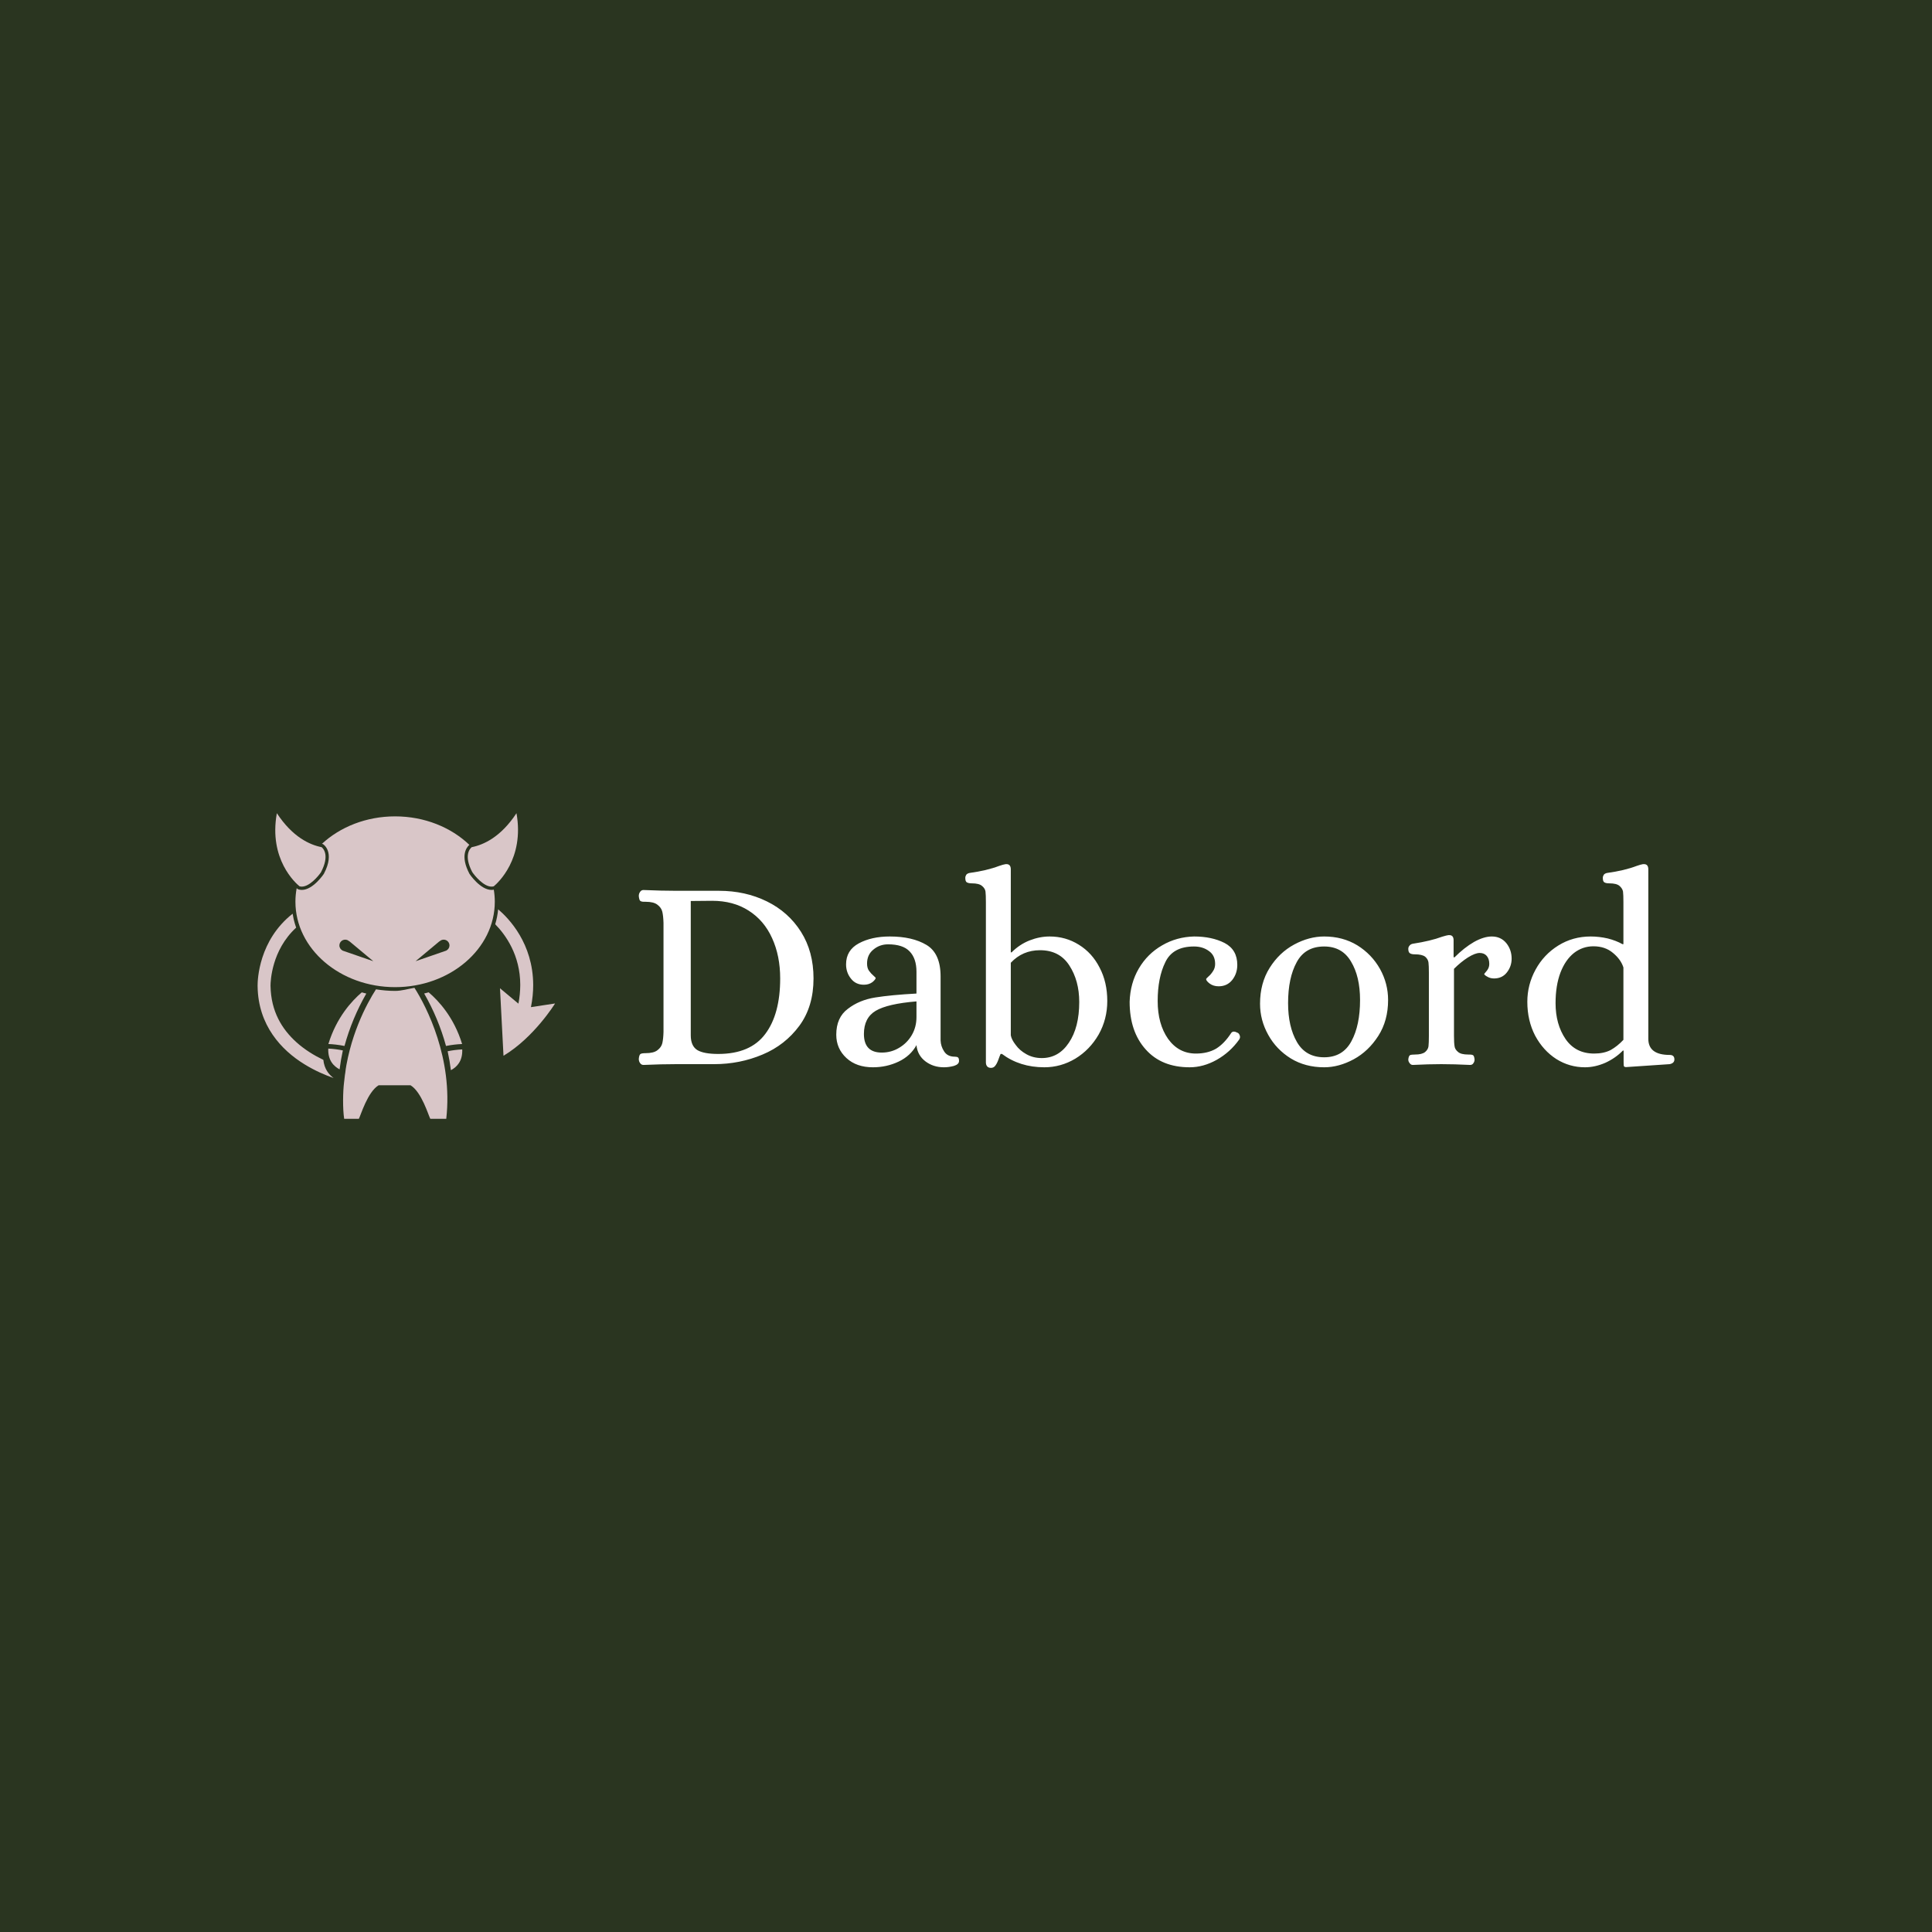
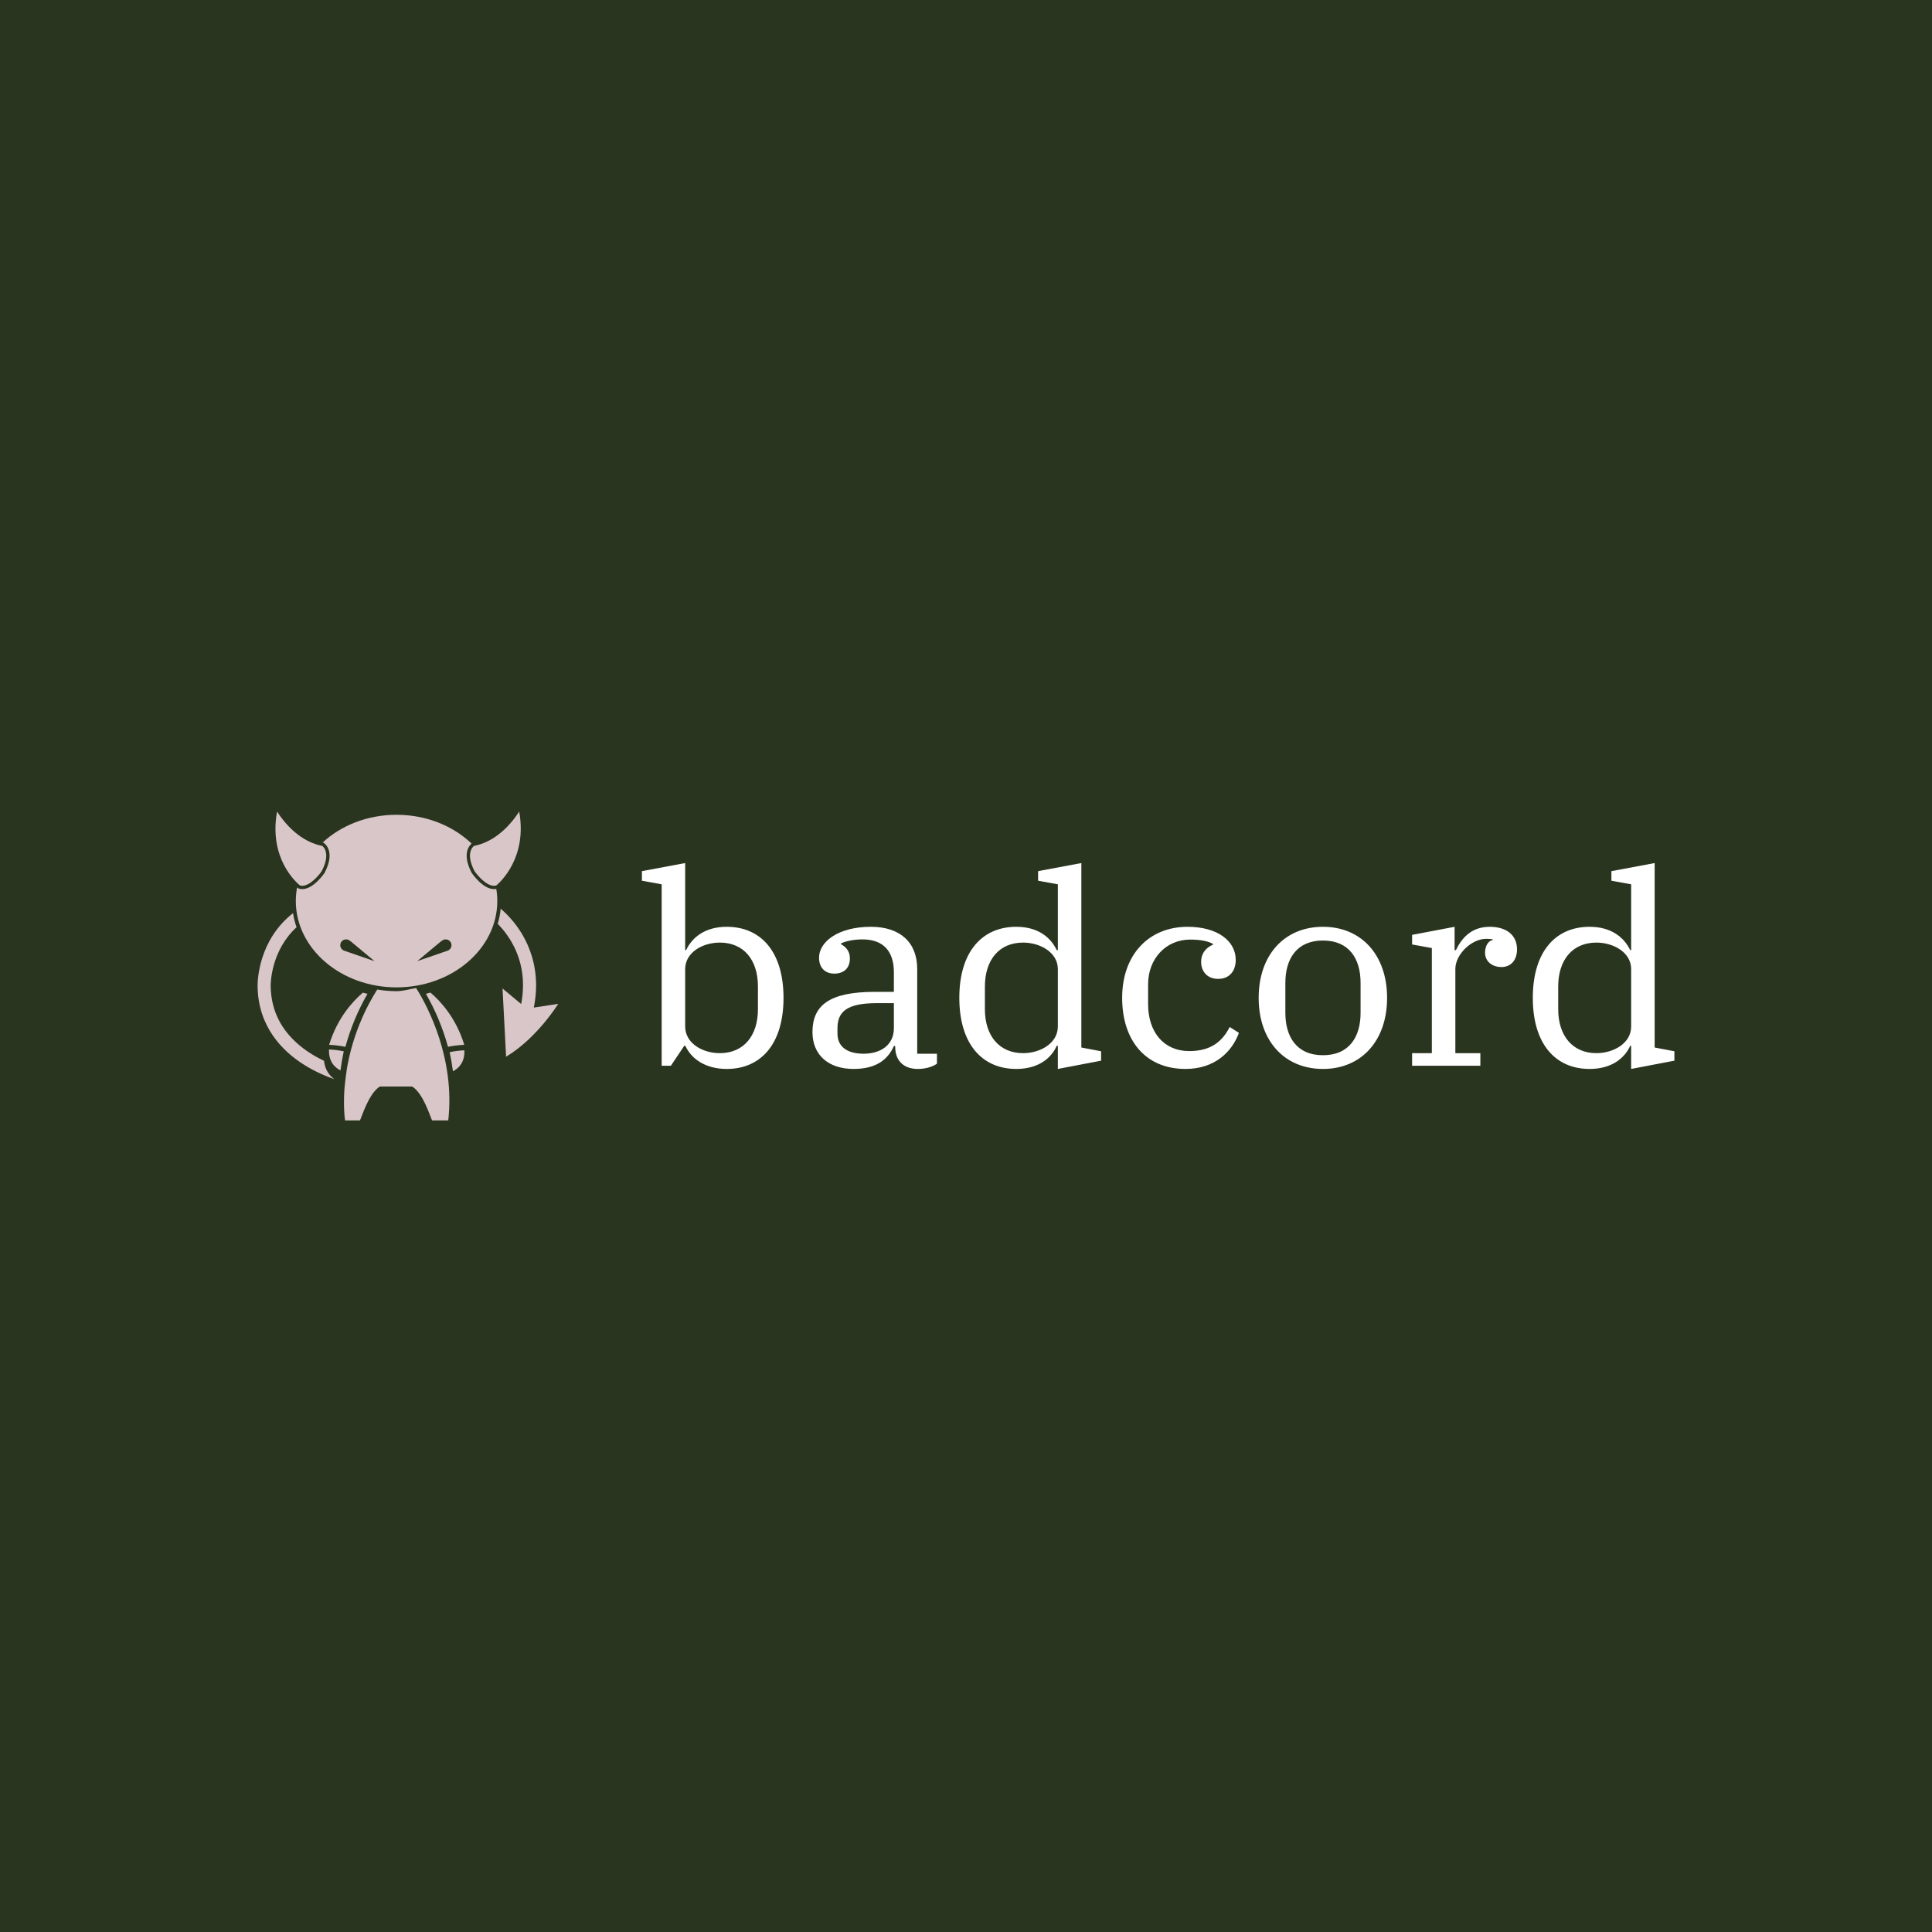
<svg xmlns="http://www.w3.org/2000/svg" data-v-fde0c5aa="" viewBox="0 0 300 300" class="iconLeft">
  <defs data-v-fde0c5aa="" />
  <rect data-v-fde0c5aa="" fill="#2A3520" x="0" y="0" width="300px" height="300px" class="logo-background-square" />
  <defs data-v-fde0c5aa="" />
-   <g data-v-fde0c5aa="" id="6fc45f45-ba25-4c04-b61f-c862f715932c" fill="#FFFFFF" transform="matrix(3.045038,0,0,3.045038,97.36454,126.4771)">
-     <path d="M0.84 12.77L0.84 12.77Q0.73 12.77 0.67 12.68L0.67 12.68L0.67 12.68Q0.60 12.59 0.60 12.46L0.60 12.46L0.60 12.46Q0.62 12.25 0.69 12.21L0.69 12.21L0.69 12.21Q0.76 12.17 0.95 12.17L0.95 12.17L0.95 12.17Q1.36 12.17 1.55 12.02L1.55 12.02L1.55 12.02Q1.75 11.87 1.80 11.66L1.80 11.66L1.80 11.66Q1.85 11.44 1.86 11.09L1.86 11.09L1.86 5.53L1.86 5.53Q1.85 5.18 1.80 4.96L1.80 4.96L1.80 4.96Q1.75 4.75 1.55 4.60L1.55 4.60L1.55 4.60Q1.36 4.45 0.95 4.45L0.95 4.45L0.87 4.45L0.87 4.45Q0.73 4.45 0.67 4.40L0.67 4.40L0.67 4.40Q0.62 4.35 0.60 4.16L0.60 4.16L0.60 4.16Q0.60 4.03 0.67 3.94L0.67 3.94L0.67 3.94Q0.73 3.85 0.84 3.85L0.84 3.85L0.84 3.85Q1.76 3.89 2.51 3.89L2.51 3.89L4.69 3.89L4.69 3.89Q6.03 3.89 7.13 4.43L7.13 4.43L7.13 4.43Q8.23 4.97 8.87 5.98L8.87 5.98L8.87 5.98Q9.51 6.99 9.51 8.36L9.51 8.36L9.51 8.36Q9.51 9.79 8.79 10.77L8.79 10.77L8.79 10.77Q8.06 11.76 6.91 12.24L6.91 12.24L6.91 12.24Q5.75 12.73 4.44 12.73L4.44 12.73L2.51 12.73L2.51 12.73Q1.76 12.73 0.84 12.77L0.84 12.77ZM4.65 12.21L4.65 12.21Q6.29 12.21 7.05 11.19L7.05 11.19L7.05 11.19Q7.81 10.18 7.81 8.36L7.81 8.36L7.81 8.36Q7.81 7.21 7.40 6.31L7.40 6.31L7.40 6.31Q6.99 5.40 6.20 4.90L6.20 4.90L6.20 4.90Q5.42 4.40 4.34 4.40L4.34 4.40L3.25 4.41L3.25 11.26L3.25 11.26Q3.25 11.80 3.58 12.01L3.58 12.01L3.58 12.01Q3.91 12.21 4.65 12.21L4.65 12.21ZM12.54 12.89L12.54 12.89Q11.70 12.89 11.19 12.42L11.19 12.42L11.19 12.42Q10.67 11.94 10.67 11.23L10.67 11.23L10.67 11.23Q10.67 10.35 11.26 9.91L11.26 9.91L11.26 9.91Q11.84 9.46 12.66 9.33L12.66 9.33L12.66 9.33Q13.47 9.20 14.76 9.13L14.76 9.13L14.76 8.02L14.76 8.02Q14.76 7.34 14.41 6.98L14.41 6.98L14.41 6.98Q14.07 6.62 13.31 6.62L13.31 6.62L13.31 6.62Q12.88 6.62 12.56 6.89L12.56 6.89L12.56 6.89Q12.24 7.15 12.24 7.60L12.24 7.60L12.24 7.60Q12.24 7.83 12.34 7.97L12.34 7.97L12.34 7.97Q12.45 8.12 12.57 8.22L12.57 8.22L12.57 8.22Q12.68 8.32 12.68 8.33L12.68 8.33L12.68 8.33Q12.68 8.41 12.51 8.55L12.51 8.55L12.51 8.55Q12.33 8.68 12.08 8.68L12.08 8.68L12.08 8.68Q11.66 8.68 11.42 8.37L11.42 8.37L11.42 8.37Q11.17 8.06 11.17 7.64L11.17 7.64L11.17 7.64Q11.17 6.92 11.82 6.57L11.82 6.57L11.82 6.57Q12.47 6.22 13.40 6.22L13.40 6.22L13.40 6.22Q14.55 6.22 15.27 6.65L15.27 6.65L15.27 6.65Q15.99 7.08 15.99 8.26L15.99 8.26L15.99 11.52L15.99 11.52Q16.00 11.82 16.17 12.08L16.17 12.08L16.17 12.08Q16.34 12.35 16.72 12.35L16.72 12.35L16.72 12.35Q16.83 12.35 16.88 12.39L16.88 12.39L16.88 12.39Q16.93 12.43 16.93 12.57L16.93 12.57L16.93 12.57Q16.93 12.74 16.67 12.82L16.67 12.82L16.67 12.82Q16.41 12.89 16.16 12.89L16.16 12.89L16.16 12.89Q15.62 12.89 15.22 12.59L15.22 12.59L15.22 12.59Q14.81 12.28 14.76 11.76L14.76 11.76L14.76 11.76Q14.46 12.31 13.85 12.60L13.85 12.60L13.85 12.60Q13.24 12.89 12.54 12.89L12.54 12.89ZM12.99 12.14L12.99 12.14Q13.47 12.14 13.87 11.90L13.87 11.90L13.87 11.90Q14.28 11.66 14.52 11.25L14.52 11.25L14.52 11.25Q14.76 10.84 14.76 10.33L14.76 10.33L14.76 9.53L14.76 9.53Q13.29 9.65 12.68 10.01L12.68 10.01L12.68 10.01Q12.08 10.37 12.08 11.19L12.08 11.19L12.08 11.19Q12.08 12.14 12.99 12.14L12.99 12.14ZM18.56 12.92L18.56 12.92Q18.44 12.92 18.37 12.85L18.37 12.85L18.37 12.85Q18.30 12.77 18.30 12.64L18.30 12.64L18.30 4.47L18.30 4.47Q18.30 4.10 18.28 3.93L18.28 3.93L18.28 3.93Q18.26 3.77 18.10 3.64L18.10 3.64L18.10 3.64Q17.95 3.51 17.58 3.51L17.58 3.51L17.58 3.51Q17.42 3.51 17.33 3.46L17.33 3.46L17.33 3.46Q17.25 3.42 17.25 3.23L17.25 3.23L17.25 3.23Q17.25 3.15 17.30 3.07L17.30 3.07L17.30 3.07Q17.36 3.00 17.47 2.98L17.47 2.98L17.47 2.98Q18.35 2.86 18.98 2.62L18.98 2.62L18.98 2.62Q19.18 2.55 19.31 2.53L19.31 2.53L19.35 2.53L19.35 2.53Q19.57 2.53 19.57 2.80L19.57 2.80L19.57 7.03L19.61 7.03L19.61 7.03Q20.02 6.62 20.53 6.42L20.53 6.42L20.53 6.42Q21.04 6.22 21.55 6.22L21.55 6.22L21.55 6.22Q22.37 6.22 23.04 6.64L23.04 6.64L23.04 6.64Q23.72 7.06 24.10 7.81L24.10 7.81L24.10 7.81Q24.49 8.55 24.49 9.51L24.49 9.51L24.49 9.51Q24.49 10.44 24.05 11.22L24.05 11.22L24.05 11.22Q23.60 12.00 22.86 12.45L22.86 12.45L22.86 12.45Q22.12 12.89 21.28 12.89L21.28 12.89L21.28 12.89Q20.03 12.89 19.12 12.21L19.12 12.21L19.05 12.21L19.05 12.21Q19.00 12.32 18.93 12.52L18.93 12.52L18.93 12.52Q18.86 12.71 18.77 12.82L18.77 12.82L18.77 12.82Q18.69 12.92 18.56 12.92L18.56 12.92ZM21.15 12.42L21.15 12.42Q22.01 12.42 22.53 11.64L22.53 11.64L22.53 11.64Q23.06 10.86 23.06 9.56L23.06 9.56L23.06 9.56Q23.06 8.47 22.55 7.69L22.55 7.69L22.55 7.69Q22.05 6.92 21.06 6.92L21.06 6.92L21.06 6.92Q20.17 6.92 19.57 7.56L19.57 7.56L19.57 11.26L19.57 11.26Q19.61 11.48 19.82 11.75L19.82 11.75L19.82 11.75Q20.02 12.03 20.36 12.22L20.36 12.22L20.36 12.22Q20.71 12.42 21.15 12.42L21.15 12.42ZM28.69 12.89L28.69 12.89Q27.26 12.89 26.45 11.98L26.45 11.98L26.45 11.98Q25.63 11.07 25.63 9.55L25.63 9.55L25.63 9.55Q25.66 8.60 26.10 7.85L26.10 7.85L26.10 7.85Q26.54 7.10 27.29 6.67L27.29 6.67L27.29 6.67Q28.03 6.24 28.92 6.22L28.92 6.22L28.92 6.22Q29.82 6.22 30.47 6.55L30.47 6.55L30.47 6.55Q31.12 6.89 31.12 7.67L31.12 7.67L31.12 7.67Q31.12 8.11 30.86 8.44L30.86 8.44L30.86 8.44Q30.60 8.76 30.17 8.76L30.17 8.76L30.17 8.76Q29.90 8.76 29.71 8.62L29.71 8.62L29.71 8.62Q29.53 8.48 29.53 8.39L29.53 8.39L29.53 8.39Q29.53 8.37 29.65 8.26L29.65 8.26L29.65 8.26Q29.78 8.15 29.88 7.99L29.88 7.99L29.88 7.99Q29.99 7.83 29.99 7.62L29.99 7.62L29.99 7.62Q29.99 7.18 29.67 6.96L29.67 6.96L29.67 6.96Q29.36 6.73 28.91 6.73L28.91 6.73L28.91 6.73Q27.83 6.73 27.45 7.53L27.45 7.53L27.45 7.53Q27.06 8.32 27.06 9.51L27.06 9.51L27.06 9.51Q27.06 10.68 27.59 11.44L27.59 11.44L27.59 11.44Q28.13 12.19 29.01 12.19L29.01 12.19L29.01 12.19Q29.61 12.19 30.04 11.94L30.04 11.94L30.04 11.94Q30.46 11.68 30.81 11.14L30.81 11.14L30.81 11.14Q30.86 11.07 30.95 11.07L30.95 11.07L30.95 11.07Q31.02 11.07 31.11 11.12L31.11 11.12L31.11 11.12Q31.18 11.14 31.22 11.21L31.22 11.21L31.22 11.21Q31.26 11.28 31.26 11.35L31.26 11.35L31.26 11.35Q31.26 11.40 31.22 11.47L31.22 11.47L31.22 11.47Q30.76 12.12 30.07 12.51L30.07 12.51L30.07 12.51Q29.39 12.89 28.69 12.89L28.69 12.89ZM35.55 12.89L35.55 12.89Q34.59 12.89 33.85 12.44L33.85 12.44L33.85 12.44Q33.11 11.98 32.70 11.24L32.70 11.24L32.70 11.24Q32.28 10.49 32.28 9.65L32.28 9.65L32.28 9.65Q32.28 8.60 32.77 7.82L32.77 7.82L32.77 7.82Q33.26 7.04 34.02 6.63L34.02 6.63L34.02 6.63Q34.78 6.22 35.55 6.22L35.55 6.22L35.55 6.22Q36.50 6.22 37.24 6.67L37.24 6.67L37.24 6.67Q37.98 7.13 38.40 7.88L38.40 7.88L38.40 7.88Q38.81 8.62 38.81 9.46L38.81 9.46L38.81 9.46Q38.81 10.51 38.31 11.29L38.31 11.29L38.31 11.29Q37.81 12.07 37.06 12.48L37.06 12.48L37.06 12.48Q36.30 12.89 35.55 12.89L35.55 12.89ZM35.55 12.38L35.55 12.38Q36.50 12.38 36.94 11.56L36.94 11.56L36.94 11.56Q37.38 10.75 37.38 9.46L37.38 9.46L37.38 9.46Q37.38 8.26 36.92 7.50L36.92 7.50L36.92 7.50Q36.47 6.73 35.55 6.73L35.55 6.73L35.55 6.73Q34.58 6.73 34.15 7.53L34.15 7.53L34.15 7.53Q33.71 8.33 33.71 9.62L33.71 9.62L33.71 9.62Q33.71 10.82 34.16 11.60L34.16 11.60L34.16 11.60Q34.61 12.38 35.55 12.38L35.55 12.38ZM40.07 12.77L40.07 12.77Q39.97 12.77 39.91 12.68L39.91 12.68L39.91 12.68Q39.84 12.60 39.84 12.49L39.84 12.49L39.84 12.49Q39.86 12.31 39.93 12.27L39.93 12.27L39.93 12.27Q40.00 12.24 40.18 12.24L40.18 12.24L40.18 12.24Q40.54 12.24 40.70 12.11L40.70 12.11L40.70 12.11Q40.85 11.98 40.87 11.82L40.87 11.82L40.87 11.82Q40.89 11.65 40.89 11.28L40.89 11.28L40.89 8.08L40.89 8.08Q40.89 7.71 40.87 7.55L40.87 7.55L40.87 7.55Q40.85 7.38 40.70 7.25L40.70 7.25L40.70 7.25Q40.54 7.13 40.18 7.13L40.18 7.13L40.18 7.13Q40.01 7.13 39.93 7.08L39.93 7.08L39.93 7.08Q39.84 7.03 39.84 6.85L39.84 6.85L39.84 6.85Q39.84 6.76 39.90 6.69L39.90 6.69L39.90 6.69Q39.96 6.61 40.07 6.59L40.07 6.59L40.07 6.59Q40.98 6.45 41.57 6.23L41.57 6.23L41.57 6.23Q41.80 6.16 41.89 6.15L41.89 6.15L41.93 6.15L41.93 6.15Q42.15 6.15 42.15 6.41L42.15 6.41L42.15 7.28L42.20 7.28L42.20 7.28Q42.69 6.79 43.19 6.50L43.19 6.50L43.19 6.50Q43.69 6.22 44.10 6.22L44.10 6.22L44.10 6.22Q44.56 6.22 44.84 6.56L44.84 6.56L44.84 6.56Q45.11 6.90 45.11 7.35L45.11 7.35L45.11 7.35Q45.11 7.74 44.87 8.05L44.87 8.05L44.87 8.05Q44.63 8.36 44.21 8.36L44.21 8.36L44.21 8.36Q44.02 8.36 43.87 8.27L43.87 8.27L43.87 8.27Q43.72 8.19 43.71 8.13L43.71 8.13L43.71 8.13Q43.72 8.11 43.85 7.96L43.85 7.96L43.85 7.96Q43.97 7.81 43.97 7.62L43.97 7.62L43.97 7.62Q43.97 7.36 43.84 7.21L43.84 7.21L43.84 7.21Q43.71 7.06 43.48 7.06L43.48 7.06L43.48 7.06Q43.25 7.06 42.88 7.29L42.88 7.29L42.88 7.29Q42.52 7.52 42.17 7.87L42.17 7.87L42.17 11.28L42.17 11.28Q42.17 11.65 42.20 11.82L42.20 11.82L42.20 11.82Q42.22 11.98 42.38 12.11L42.38 12.11L42.38 12.11Q42.53 12.24 42.90 12.24L42.90 12.24L42.98 12.24L42.98 12.24Q43.09 12.24 43.15 12.28L43.15 12.28L43.15 12.28Q43.20 12.32 43.22 12.49L43.22 12.49L43.22 12.49Q43.22 12.60 43.16 12.68L43.16 12.68L43.16 12.68Q43.11 12.77 42.99 12.77L42.99 12.77L42.99 12.77Q42.18 12.73 41.52 12.73L41.52 12.73L41.52 12.73Q40.89 12.73 40.07 12.77L40.07 12.77ZM48.85 12.89L48.85 12.89Q48.06 12.89 47.39 12.47L47.39 12.47L47.39 12.47Q46.72 12.04 46.31 11.28L46.31 11.28L46.31 11.28Q45.91 10.51 45.91 9.55L45.91 9.55L45.91 9.55Q45.91 8.68 46.33 7.91L46.33 7.91L46.33 7.91Q46.75 7.14 47.49 6.68L47.49 6.68L47.49 6.68Q48.23 6.22 49.14 6.22L49.14 6.22L49.14 6.22Q49.57 6.22 50.01 6.32L50.01 6.32L50.01 6.32Q50.44 6.43 50.76 6.61L50.76 6.61L50.81 6.61L50.81 4.47L50.81 4.47Q50.81 4.10 50.79 3.93L50.79 3.93L50.79 3.93Q50.76 3.77 50.61 3.64L50.61 3.64L50.61 3.64Q50.46 3.51 50.09 3.51L50.09 3.51L50.09 3.51Q49.92 3.51 49.84 3.46L49.84 3.46L49.84 3.46Q49.76 3.42 49.76 3.23L49.76 3.23L49.76 3.23Q49.76 3.15 49.81 3.07L49.81 3.07L49.81 3.07Q49.87 3.00 49.98 2.98L49.98 2.98L49.98 2.98Q50.86 2.86 51.49 2.62L51.49 2.62L51.49 2.62Q51.69 2.55 51.81 2.53L51.81 2.53L51.86 2.53L51.86 2.53Q52.08 2.53 52.08 2.80L52.08 2.80L52.08 11.44L52.08 11.44Q52.08 12.26 53.17 12.26L53.17 12.26L53.17 12.26Q53.41 12.26 53.41 12.49L53.41 12.49L53.41 12.49Q53.41 12.68 53.17 12.73L53.17 12.73L50.95 12.88L50.95 12.88Q50.85 12.88 50.83 12.82L50.83 12.82L50.83 12.82Q50.82 12.75 50.82 12.60L50.82 12.60L50.82 12.04L50.78 12.04L50.78 12.04Q50.41 12.42 49.89 12.66L49.89 12.66L49.89 12.66Q49.36 12.89 48.85 12.89L48.85 12.89ZM49.32 12.19L49.32 12.19Q49.81 12.19 50.16 12.01L50.16 12.01L50.16 12.01Q50.50 11.82 50.81 11.49L50.81 11.49L50.81 7.80L50.81 7.80Q50.68 7.39 50.28 7.06L50.28 7.06L50.28 7.06Q49.88 6.72 49.28 6.72L49.28 6.72L49.28 6.72Q48.73 6.72 48.29 7.06L48.29 7.06L48.29 7.06Q47.85 7.41 47.60 8.06L47.60 8.06L47.60 8.06Q47.35 8.72 47.35 9.62L47.35 9.62L47.35 9.62Q47.35 10.70 47.86 11.45L47.86 11.45L47.86 11.45Q48.37 12.19 49.32 12.19L49.32 12.19Z" />
+   <g data-v-fde0c5aa="" id="08c1b7e0-ef3c-48d5-92cd-7b69b2131097" fill="#FFFFFF" transform="matrix(2.919726,0,0,2.919726,98.65593,123.5911)">
+     <path d="M4.86 14.52C6.68 14.52 7.88 13.19 7.88 10.74C7.88 8.29 6.68 6.96 4.86 6.96C3.71 6.96 3.02 7.52 2.70 8.20L2.65 8.20L2.65 3.57L0.35 4.00L0.35 4.51L1.40 4.70L1.40 14.35L1.89 14.35L2.60 13.29L2.66 13.29C2.97 13.97 3.71 14.52 4.86 14.52ZM4.49 13.68C3.58 13.68 2.65 13.16 2.65 12.26L2.65 9.21C2.65 8.32 3.58 7.80 4.49 7.80C5.77 7.80 6.52 8.72 6.52 10.14L6.52 11.34C6.52 12.75 5.77 13.68 4.49 13.68ZM11.61 14.52C12.91 14.52 13.47 13.93 13.75 13.30L13.82 13.30L13.82 13.34C13.82 14.06 14.25 14.52 15.02 14.52C15.47 14.52 15.83 14.39 16.04 14.24L16.04 13.71L14.99 13.71L14.99 9.20C14.99 7.78 14.07 6.96 12.53 6.96C10.77 6.96 9.77 7.77 9.77 8.60C9.77 9.16 10.11 9.45 10.58 9.45C11.09 9.45 11.41 9.16 11.41 8.64C11.41 8.22 11.16 8.01 10.93 7.88L10.93 7.85C11.20 7.71 11.65 7.63 12.08 7.63C13.19 7.63 13.75 8.26 13.75 9.38L13.75 10.42L12.73 10.42C10.29 10.42 9.42 11.16 9.42 12.56C9.42 13.76 10.25 14.52 11.61 14.52ZM12.14 13.71C11.27 13.71 10.75 13.34 10.75 12.64L10.75 12.36C10.75 11.48 11.24 11.02 12.85 11.02L13.75 11.02L13.75 12.35C13.75 13.27 13.02 13.71 12.14 13.71ZM20.26 14.52C21.41 14.52 22.11 13.97 22.41 13.29L22.47 13.29L22.47 14.52L24.77 14.08L24.77 13.58L23.72 13.38L23.72 3.57L21.42 4.00L21.42 4.51L22.47 4.70L22.47 8.20L22.41 8.20C22.09 7.52 21.41 6.96 20.26 6.96C18.44 6.96 17.23 8.29 17.23 10.74C17.23 13.19 18.44 14.52 20.26 14.52ZM20.62 13.68C19.35 13.68 18.59 12.75 18.59 11.34L18.59 10.14C18.59 8.72 19.35 7.80 20.62 7.80C21.53 7.80 22.47 8.32 22.47 9.21L22.47 12.26C22.47 13.16 21.53 13.68 20.62 13.68ZM29.26 14.52C30.83 14.52 31.74 13.59 32.10 12.60L31.61 12.29C31.22 13.05 30.62 13.57 29.46 13.57C28.11 13.57 27.27 12.57 27.27 11.07L27.27 10.01C27.27 8.67 28.21 7.64 29.51 7.64C30.11 7.64 30.49 7.74 30.72 7.87L30.72 7.91C30.32 8.08 30.09 8.40 30.09 8.82C30.09 9.31 30.39 9.73 31.00 9.73C31.57 9.73 31.93 9.34 31.93 8.72C31.93 7.70 30.94 6.96 29.37 6.96C27.31 6.96 25.89 8.44 25.89 10.74C25.89 12.99 27.12 14.52 29.26 14.52ZM36.57 13.79C35.17 13.79 34.57 12.81 34.57 11.54L34.57 9.94C34.57 8.67 35.17 7.69 36.57 7.69C37.97 7.69 38.57 8.67 38.57 9.94L38.57 11.54C38.57 12.81 37.97 13.79 36.57 13.79ZM36.57 14.52C38.61 14.52 39.98 13.02 39.98 10.74C39.98 8.46 38.61 6.96 36.57 6.96C34.52 6.96 33.15 8.46 33.15 10.74C33.15 13.02 34.52 14.52 36.57 14.52ZM41.31 14.35L44.94 14.35L44.94 13.68L43.61 13.68L43.61 9.20C43.61 8.44 44.46 7.60 45.25 7.60C45.43 7.60 45.53 7.62 45.61 7.63L45.61 7.66C45.39 7.69 45.19 7.94 45.19 8.34C45.19 8.78 45.54 9.10 46.07 9.10C46.55 9.10 46.89 8.75 46.89 8.16C46.89 7.38 46.30 6.96 45.44 6.96C44.42 6.96 43.92 7.62 43.64 8.20L43.57 8.20L43.57 6.96L41.31 7.39L41.31 7.90L42.36 8.09L42.36 13.68L41.31 13.68ZM50.75 14.52C51.90 14.52 52.60 13.97 52.91 13.29L52.96 13.29L52.96 14.52L55.26 14.08L55.26 13.58L54.21 13.38L54.21 3.57L51.91 4.00L51.91 4.51L52.96 4.70L52.96 8.20L52.91 8.20C52.58 7.52 51.90 6.96 50.75 6.96C48.93 6.96 47.73 8.29 47.73 10.74C47.73 13.19 48.93 14.52 50.75 14.52ZM51.11 13.68C49.84 13.68 49.08 12.75 49.08 11.34L49.08 10.14C49.08 8.72 49.84 7.80 51.11 7.80C52.02 7.80 52.96 8.32 52.96 9.21L52.96 12.26C52.96 13.16 52.02 13.68 51.11 13.68Z" />
  </g>
  <defs data-v-fde0c5aa="" />
-   <g data-v-fde0c5aa="" id="1bf33485-8600-4c54-822b-0b74e7507aa9" stroke="none" fill="#D9C6C8" transform="matrix(0.5211666,0,0,0.5211666,36.51447,123.1753)">
+   <g data-v-fde0c5aa="" id="d4eef621-7c17-4148-90a4-b4919b1ee994" stroke="none" fill="#D9C6C8" transform="matrix(0.5266531,0,0,0.5266531,36.47778,122.8929)">
    <path d="M76.38 28.801c-3.377 0-6.562-4.777-6.562-4.777-2.865-5.438-.857-7.925-.035-8.649-5.443-5.205-13.345-8.487-22.125-8.487-8.613 0-16.38 3.157-21.811 8.192.102.021.204.042.307.061 0 0 3.769 2.24.268 8.883 0 0-3.182 4.777-6.562 4.777a3.38 3.38 0 0 1-1.156-.201s-.136-.102-.371-.308a21.834 21.834 0 0 0-.376 4.037c0 14.028 13.324 25.442 29.701 25.442 16.378 0 29.702-11.414 29.702-25.442 0-1.222-.104-2.423-.299-3.6a3.353 3.353 0 0 1-.681.072zM32.308 46.985c-.095-.028-.186-.052-.274-.096l-.049-.016-.013-.022c-.535-.297-.912-.843-.912-1.498a1.73 1.73 0 0 1 1.729-1.731c.467 0 .885.188 1.196.486.031.008.055.012.087.021l7.084 5.911-8.848-3.055zm30.64-.134l-.013.022-.05.016c-.088.043-.177.068-.274.096l-8.85 3.056 7.085-5.911.088-.021a1.722 1.722 0 0 1 1.196-.486c.955 0 1.729.772 1.729 1.731-.001.654-.376 1.2-.911 1.497zM88.131 63.728c.462-2.32.673-4.524.67-6.597-.041-12.367-7.222-19.82-10.442-22.553a23.183 23.183 0 0 1-.872 4.455c3.068 3.129 7.467 9.167 7.459 18.098a29.82 29.82 0 0 1-.547 5.556l-5.492-4.583 1.045 20.111c9.128-5.454 15.367-15.582 15.367-15.582l-7.188 1.095zM31.119 82.264c.234-1.877.558-3.762.97-5.64a27.72 27.72 0 0 0-4.345-.544c-.149 3.486 1.619 5.273 3.375 6.184zM32.459 85.816l.005.001.015-.151c-.006.052-.015.1-.02.15z" />
    <path d="M26.277 79.434c-2.65-1.268-5.547-3.005-8.098-5.317-4.211-3.833-7.506-9.072-7.637-16.687 0-.028-.002-.052-.002-.143.006-1.25.307-10.516 7.631-17.243-.014-.032-.021-.063-.029-.093a23.608 23.608 0 0 1-.58-1.944c-.043-.175-.091-.346-.133-.522-.119-.526-.22-1.06-.305-1.597C7.046 43.799 6.682 55.574 6.688 57.287c0 .135.002.212.002.236.151 11.701 7.18 19.051 13.874 23.176 3.191 1.982 6.33 3.305 8.765 4.153-1.432-1.046-2.782-2.735-3.052-5.418zM64.281 82.51c1.757-.914 3.524-2.699 3.376-6.184a27.606 27.606 0 0 0-4.346.546 62.1 62.1 0 0 1 .97 5.638zM39.078 59.681c-.45-.108-.903-.227-1.355-.353-3.007 2.564-7.54 7.5-9.946 15.388 1.256.048 2.888.202 4.799.58a66.909 66.909 0 0 1 6.502-15.615zM57.656 59.314c-.452.125-.897.243-1.341.352a66.936 66.936 0 0 1 6.509 15.63 31.094 31.094 0 0 1 4.798-.58c-2.408-7.899-6.95-12.838-9.966-15.402zM70.645 23.489c.758 1.134 3.413 4.329 5.736 4.329.232 0 .461-.032.682-.097 1.115-.925 9.195-8.164 6.758-21.779-4.655 7.097-9.793 9.429-13.337 10.124-.526.424-2.46 2.434.161 7.423zM19.177 27.721c.223.064.454.097.685.097 2.308 0 4.945-3.146 5.697-4.264 2.659-5.051.729-7.064.204-7.488-3.546-.695-8.688-3.028-13.339-10.125-2.486 13.745 5.635 20.872 6.753 21.78zM47.659 58.892c-1.949 0-3.85-.174-5.7-.473-2.776 4.33-8.135 14.187-9.48 27.249a58.71 58.71 0 0 1 .493-3.707l.006.094c-.208 1.25-.376 2.945-.513 3.945h-.001c-.379 3-.44 8 .017 11h4.372c.558-1 2.578-8 5.903-10h9.487c3.325 2 5.345 9 5.902 10h4.753c2.046-18-5.883-33.421-9.477-39.03-1.871.305-3.791.922-5.762.922z" />
  </g>
</svg>
